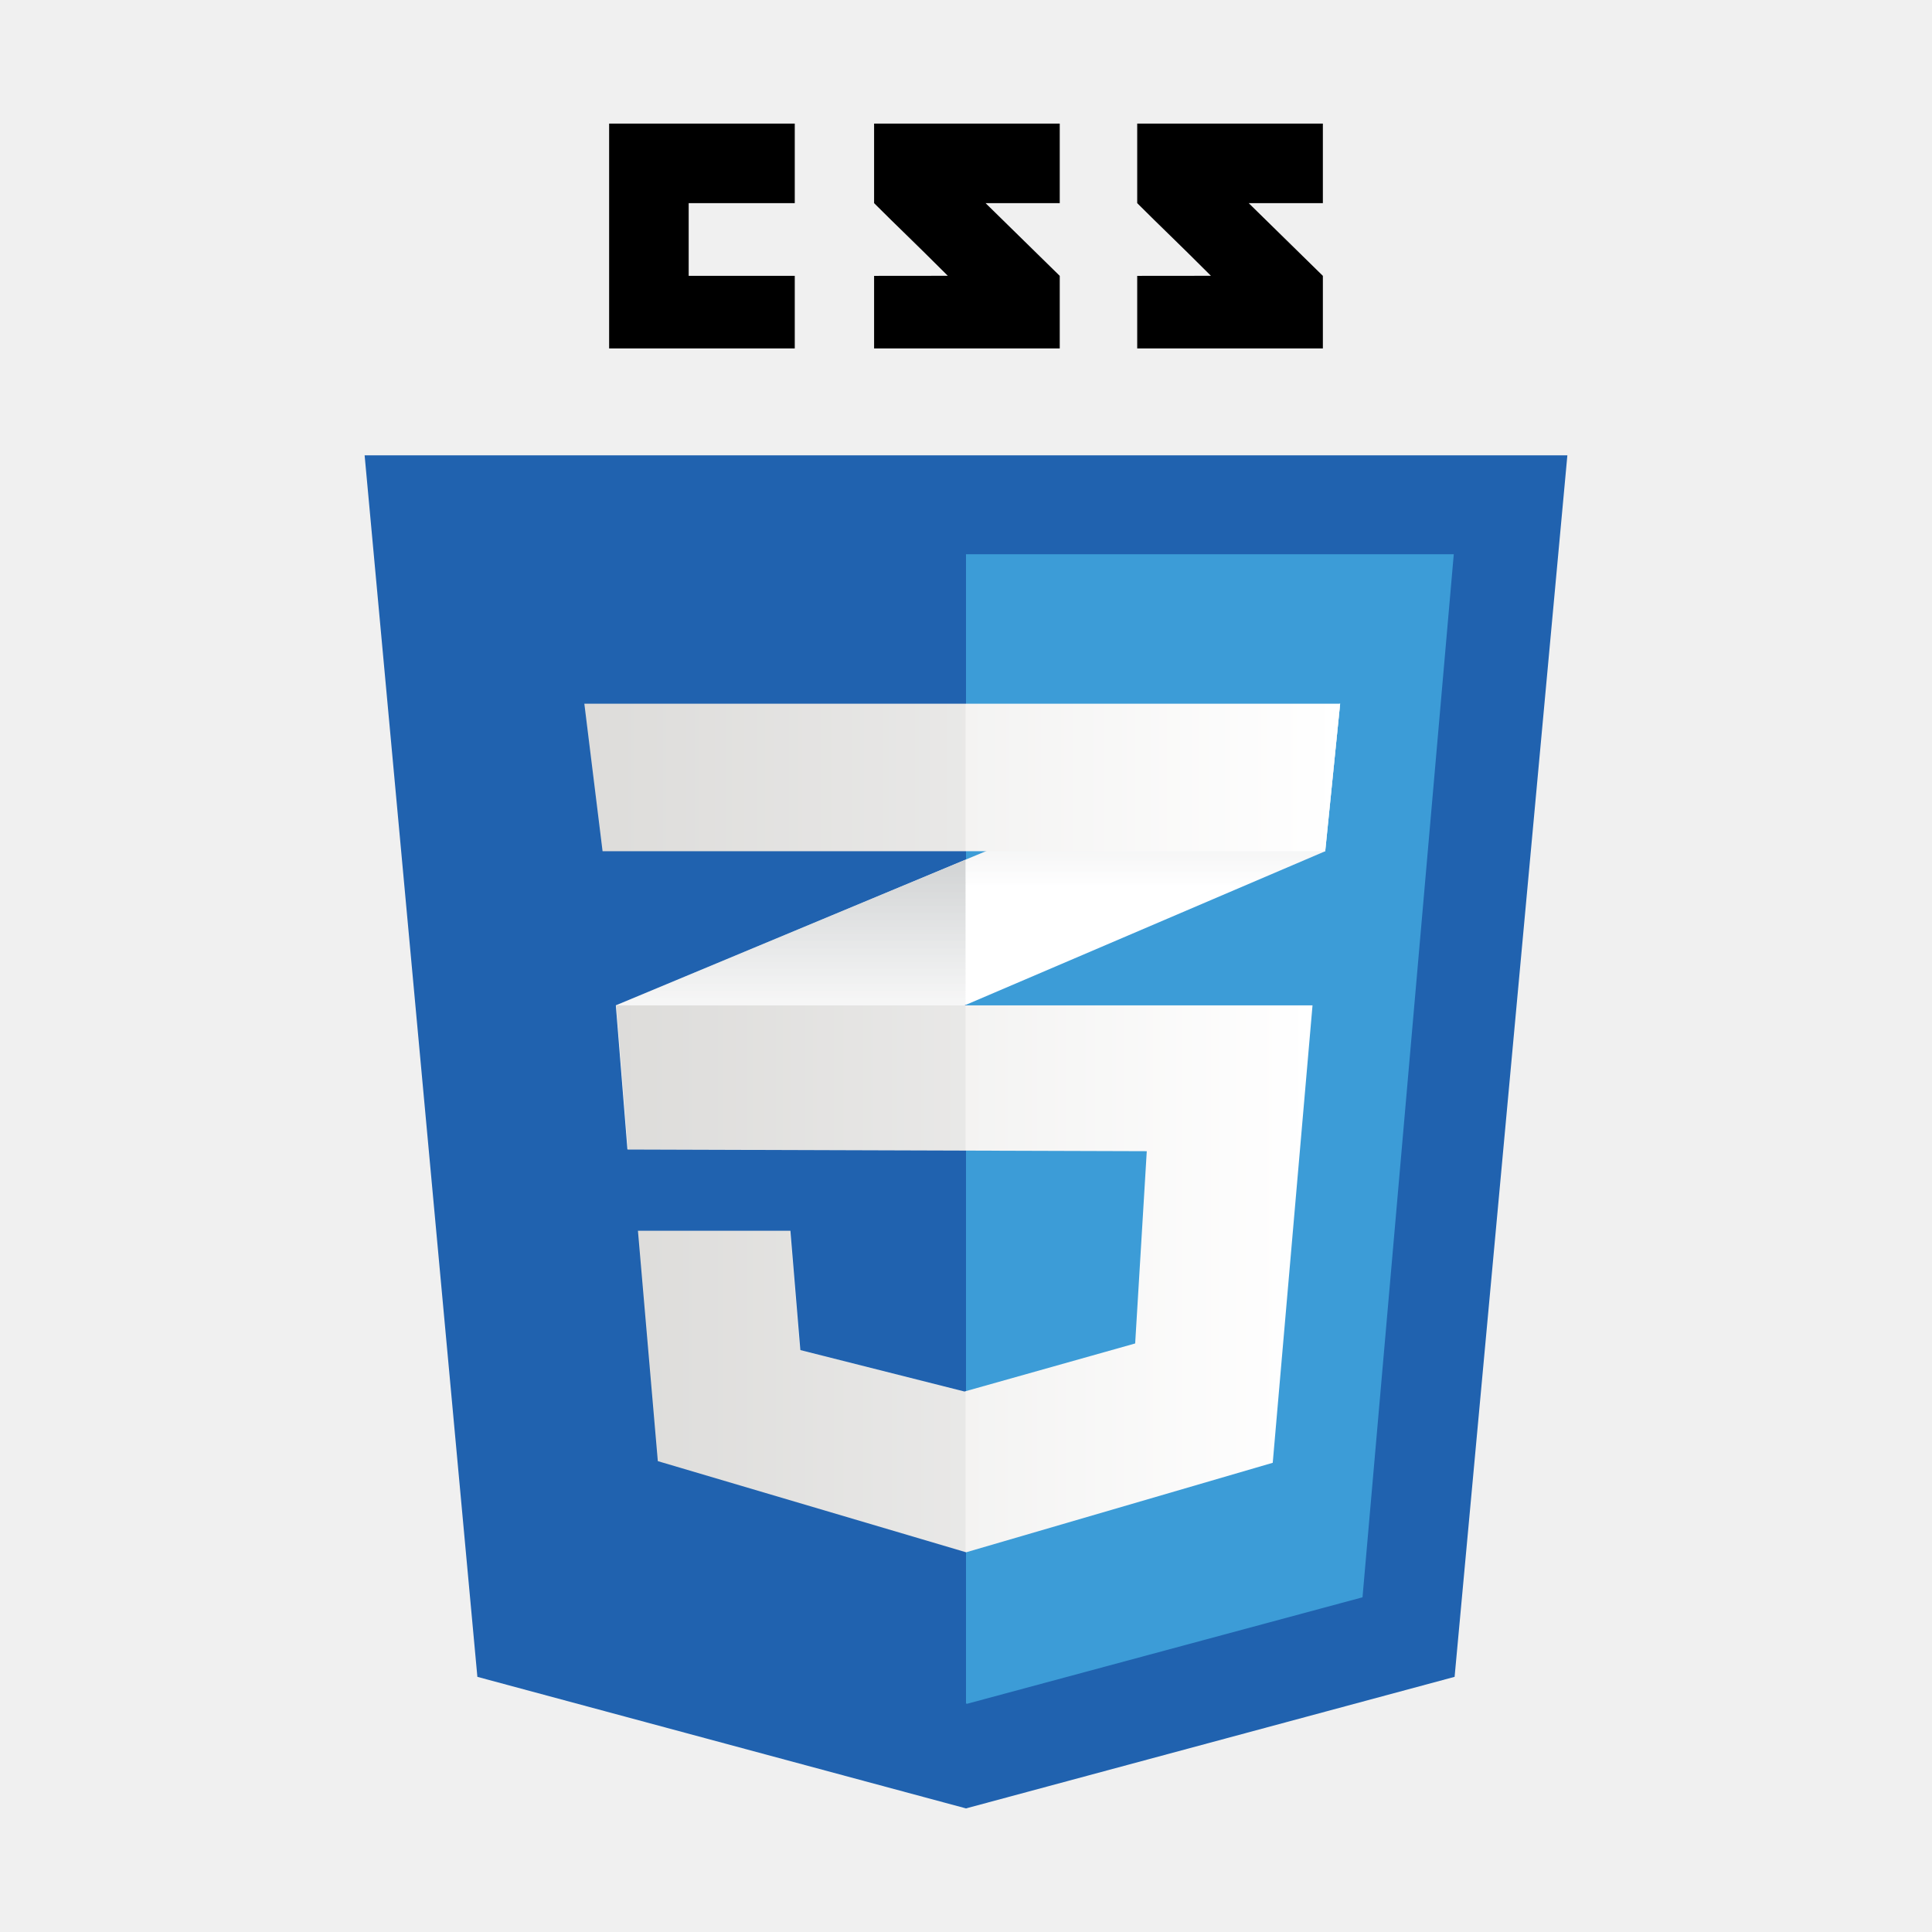
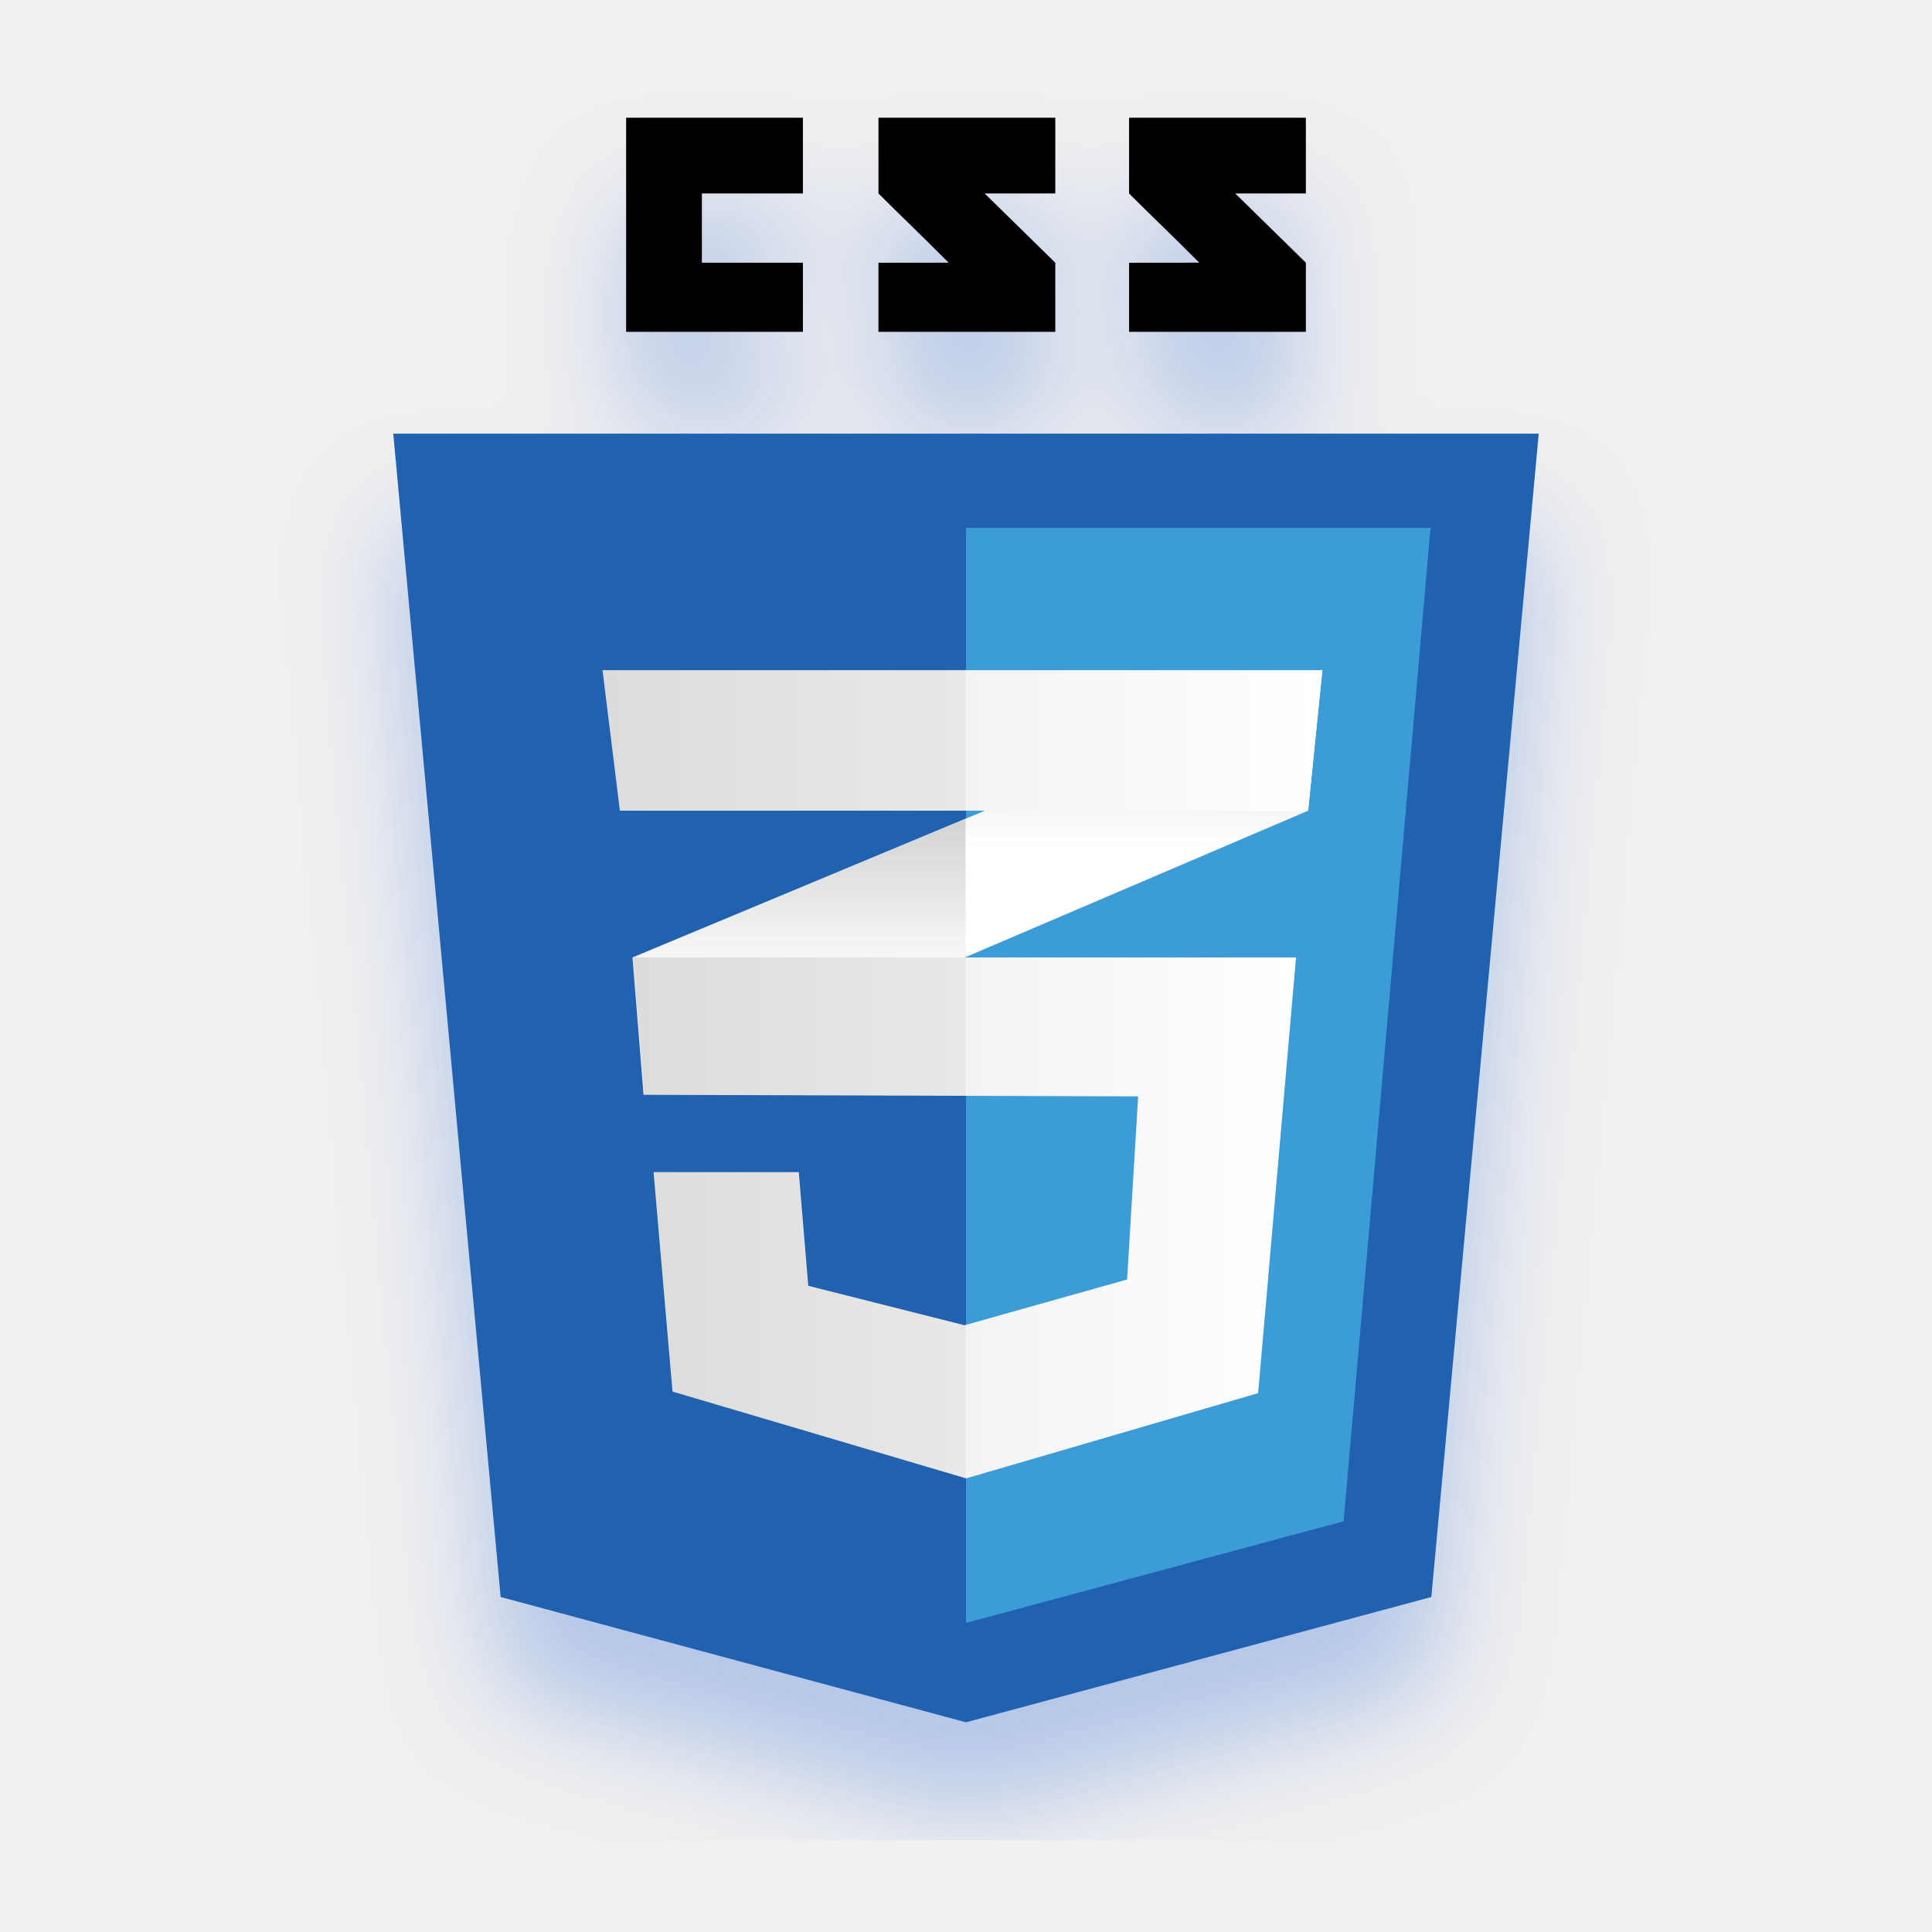
- <svg xmlns="http://www.w3.org/2000/svg" width="90" height="90" viewBox="0 0 538.584 538.583">
-   <path d="M0 0h538.584v538.583H0V0z" fill="none" />
-   <path d="M405.5 467.454L269.29 504.13l-136.212-36.676-31.432-340.525h335.29L405.5 467.454z" fill="#2062af" />
-   <path d="M269.289 154.511v320.367l.308.084 110.229-29.682 25.443-290.769h-135.98z" fill="#3c9cd7" />
-   <path d="M191.985 76.899V56.631h29.571V34.453h-51.749v62.684h51.749V76.899h-29.571zm82.766-20.268h20.674V34.453h-51.754v22.178c6.924 6.924 10.535 10.238 20.549 20.252-5.854 0-20.549.021-20.549.02v20.234h51.754V76.899l-20.674-20.268zm73.352 0h20.673V34.453H317.02v22.178c6.924 6.924 10.537 10.238 20.551 20.252-5.852 0-20.551.021-20.551.02v20.234h51.757V76.899l-20.674-20.268z" />
-   <path d="M269.168 239.656l-97.49 40.602 3.233 40.199 94.257-40.301 100.265-42.868 4.157-41.122-104.422 43.49z" fill="#fff" />
-   <linearGradient id="a" gradientUnits="userSpaceOnUse" x1="-825.508" y1="1338.301" x2="-825.508" y2="1419.102" gradientTransform="matrix(1 0 0 -1 1045.93 1658.759)">
-     <stop offset=".387" stop-color="#d1d3d4" stop-opacity="0" />
-     <stop offset="1" stop-color="#d1d3d4" />
-   </linearGradient>
-   <path d="M171.677 280.258l3.233 40.199 94.257-40.301v-40.5l-97.49 40.602z" fill="url(#a)" />
-   <linearGradient id="b" gradientUnits="userSpaceOnUse" x1="-724.552" y1="1378.602" x2="-724.552" y2="1462.591" gradientTransform="matrix(1 0 0 -1 1045.93 1658.759)">
-     <stop offset=".387" stop-color="#d1d3d4" stop-opacity="0" />
-     <stop offset="1" stop-color="#d1d3d4" />
-   </linearGradient>
-   <path d="M373.59 196.167l-104.422 43.489v40.5l100.265-42.868 4.157-41.121z" fill="url(#b)" />
-   <linearGradient id="c" gradientUnits="userSpaceOnUse" x1="-874.103" y1="1302.263" x2="-680.039" y2="1302.263" gradientTransform="matrix(1 0 0 -1 1045.93 1658.759)">
-     <stop offset="0" stop-color="#e8e7e5" />
-     <stop offset="1" stop-color="#fff" />
-   </linearGradient>
-   <path d="M171.827 280.258l3.234 40.199 144.625.461-3.235 53.598-47.59 13.398-45.748-11.551-2.772-33.268h-42.508l5.545 64.225 85.945 25.412 85.479-24.951 11.09-127.523H171.827z" fill="url(#c)" />
-   <path d="M269.168 280.258h-97.49l3.233 40.199 94.257.301v-40.5zm0 107.528l-.462.129-45.742-11.551-2.772-33.268h-42.507l5.544 64.225 85.939 25.412v-44.947z" opacity=".05" />
-   <linearGradient id="d" gradientUnits="userSpaceOnUse" x1="-883.032" y1="1442.031" x2="-672.341" y2="1442.031" gradientTransform="matrix(1 0 0 -1 1045.93 1658.759)">
-     <stop offset="0" stop-color="#e8e7e5" />
-     <stop offset="1" stop-color="#fff" />
-   </linearGradient>
-   <path d="M162.898 196.167H373.59l-4.157 41.122H167.98l-5.082-41.122z" fill="url(#d)" />
-   <path d="M269.168 196.167h-106.27l5.082 41.122h101.188v-41.122z" opacity=".05" />
+ <svg xmlns="http://www.w3.org/2000/svg" class="css3" width="120" height="120" viewBox="0 0 120 126" fill="none">
+   <g clip-path="url(#clip0)" filter="url(#filter0_d)">
+     <path d="M90.348 104.152L59.999 112.323L29.651 104.152L22.647 28.281H97.352L90.348 104.152Z" fill="#2062AF" />
+     <path d="M59.999 34.426V105.806L60.068 105.825L84.628 99.212L90.296 34.426H59.999V34.426Z" fill="#3C9CD7" />
+     <path d="M42.775 17.134V12.618H49.364V7.677H37.834V21.643H49.364V17.134H42.775ZM61.216 12.618H65.823V7.677H54.291V12.618C55.834 14.161 56.639 14.899 58.87 17.13C57.566 17.13 54.291 17.135 54.291 17.135V21.643H65.823V17.134L61.216 12.618ZM77.56 12.618H82.166V7.677H70.634V12.618C72.177 14.161 72.982 14.899 75.213 17.13C73.909 17.13 70.634 17.135 70.634 17.135V21.643H82.166V17.134L77.56 12.618V12.618Z" fill="black" />
+     <path d="M59.972 53.397L38.251 62.444L38.971 71.4L59.972 62.421L82.312 52.87L83.238 43.707L59.972 53.397Z" fill="white" />
+     <path d="M38.251 62.443L38.971 71.4L59.972 62.42V53.397L38.251 62.443V62.443Z" fill="url(#paint0_linear)" />
+     <path d="M83.238 43.707L59.972 53.397V62.421L82.312 52.869L83.238 43.707Z" fill="url(#paint1_linear)" />
+     <path d="M38.284 62.443L39.005 71.4L71.228 71.503L70.507 83.445L59.904 86.43L49.711 83.856L49.093 76.444H39.622L40.858 90.754L60.007 96.416L79.052 90.856L81.523 62.443H38.284V62.443Z" fill="url(#paint2_linear)" />
+     <path opacity="0.05" d="M59.972 62.443H38.251L38.971 71.4L59.972 71.467V62.443ZM59.972 86.401L59.869 86.43L49.678 83.856L49.06 76.444H39.589L40.825 90.754L59.972 96.416V86.401Z" fill="black" />
+     <path d="M36.295 43.707H83.238L82.312 52.87H37.427L36.295 43.707V43.707Z" fill="url(#paint3_linear)" />
+     <path opacity="0.05" d="M59.972 43.707H36.295L37.427 52.87H59.972V43.707V43.707Z" fill="black" />
+   </g>
+   <defs>
+     <filter id="filter0_d" x="-7" y="-1" width="134" height="134" filterUnits="userSpaceOnUse" color-interpolation-filters="sRGB">
+       <feFlood flood-opacity="0" result="BackgroundImageFix" />
+       <feColorMatrix in="SourceAlpha" type="matrix" values="0 0 0 0 0 0 0 0 0 0 0 0 0 0 0 0 0 0 127 0" />
+       <feOffset dy="6" />
+       <feGaussianBlur stdDeviation="3.5" />
+       <feColorMatrix type="matrix" values="0 0 0 0 0 0 0 0 0 0.278 0 0 0 0 0.82 0 0 0 0.25 0" />
+       <feBlend mode="normal" in2="BackgroundImageFix" result="effect1_dropShadow" />
+       <feBlend mode="normal" in="SourceGraphic" in2="effect1_dropShadow" result="shape" />
+     </filter>
+     <linearGradient id="paint0_linear" x1="49.111" y1="71.4" x2="49.111" y2="53.397" gradientUnits="userSpaceOnUse">
+       <stop offset="0.387" stop-color="#D1D3D4" stop-opacity="0" />
+       <stop offset="1" stop-color="#D1D3D4" />
+     </linearGradient>
+     <linearGradient id="paint1_linear" x1="71.605" y1="62.421" x2="71.605" y2="43.708" gradientUnits="userSpaceOnUse">
+       <stop offset="0.387" stop-color="#D1D3D4" stop-opacity="0" />
+       <stop offset="1" stop-color="#D1D3D4" />
+     </linearGradient>
+     <linearGradient id="paint2_linear" x1="38.284" y1="79.43" x2="81.523" y2="79.43" gradientUnits="userSpaceOnUse">
+       <stop stop-color="#E8E7E5" />
+       <stop offset="1" stop-color="white" />
+     </linearGradient>
+     <linearGradient id="paint3_linear" x1="36.295" y1="48.288" x2="83.238" y2="48.288" gradientUnits="userSpaceOnUse">
+       <stop stop-color="#E8E7E5" />
+       <stop offset="1" stop-color="white" />
+     </linearGradient>
+     <clipPath id="clip0">
+       <rect width="120" height="120" fill="white" />
+     </clipPath>
+   </defs>
</svg>
